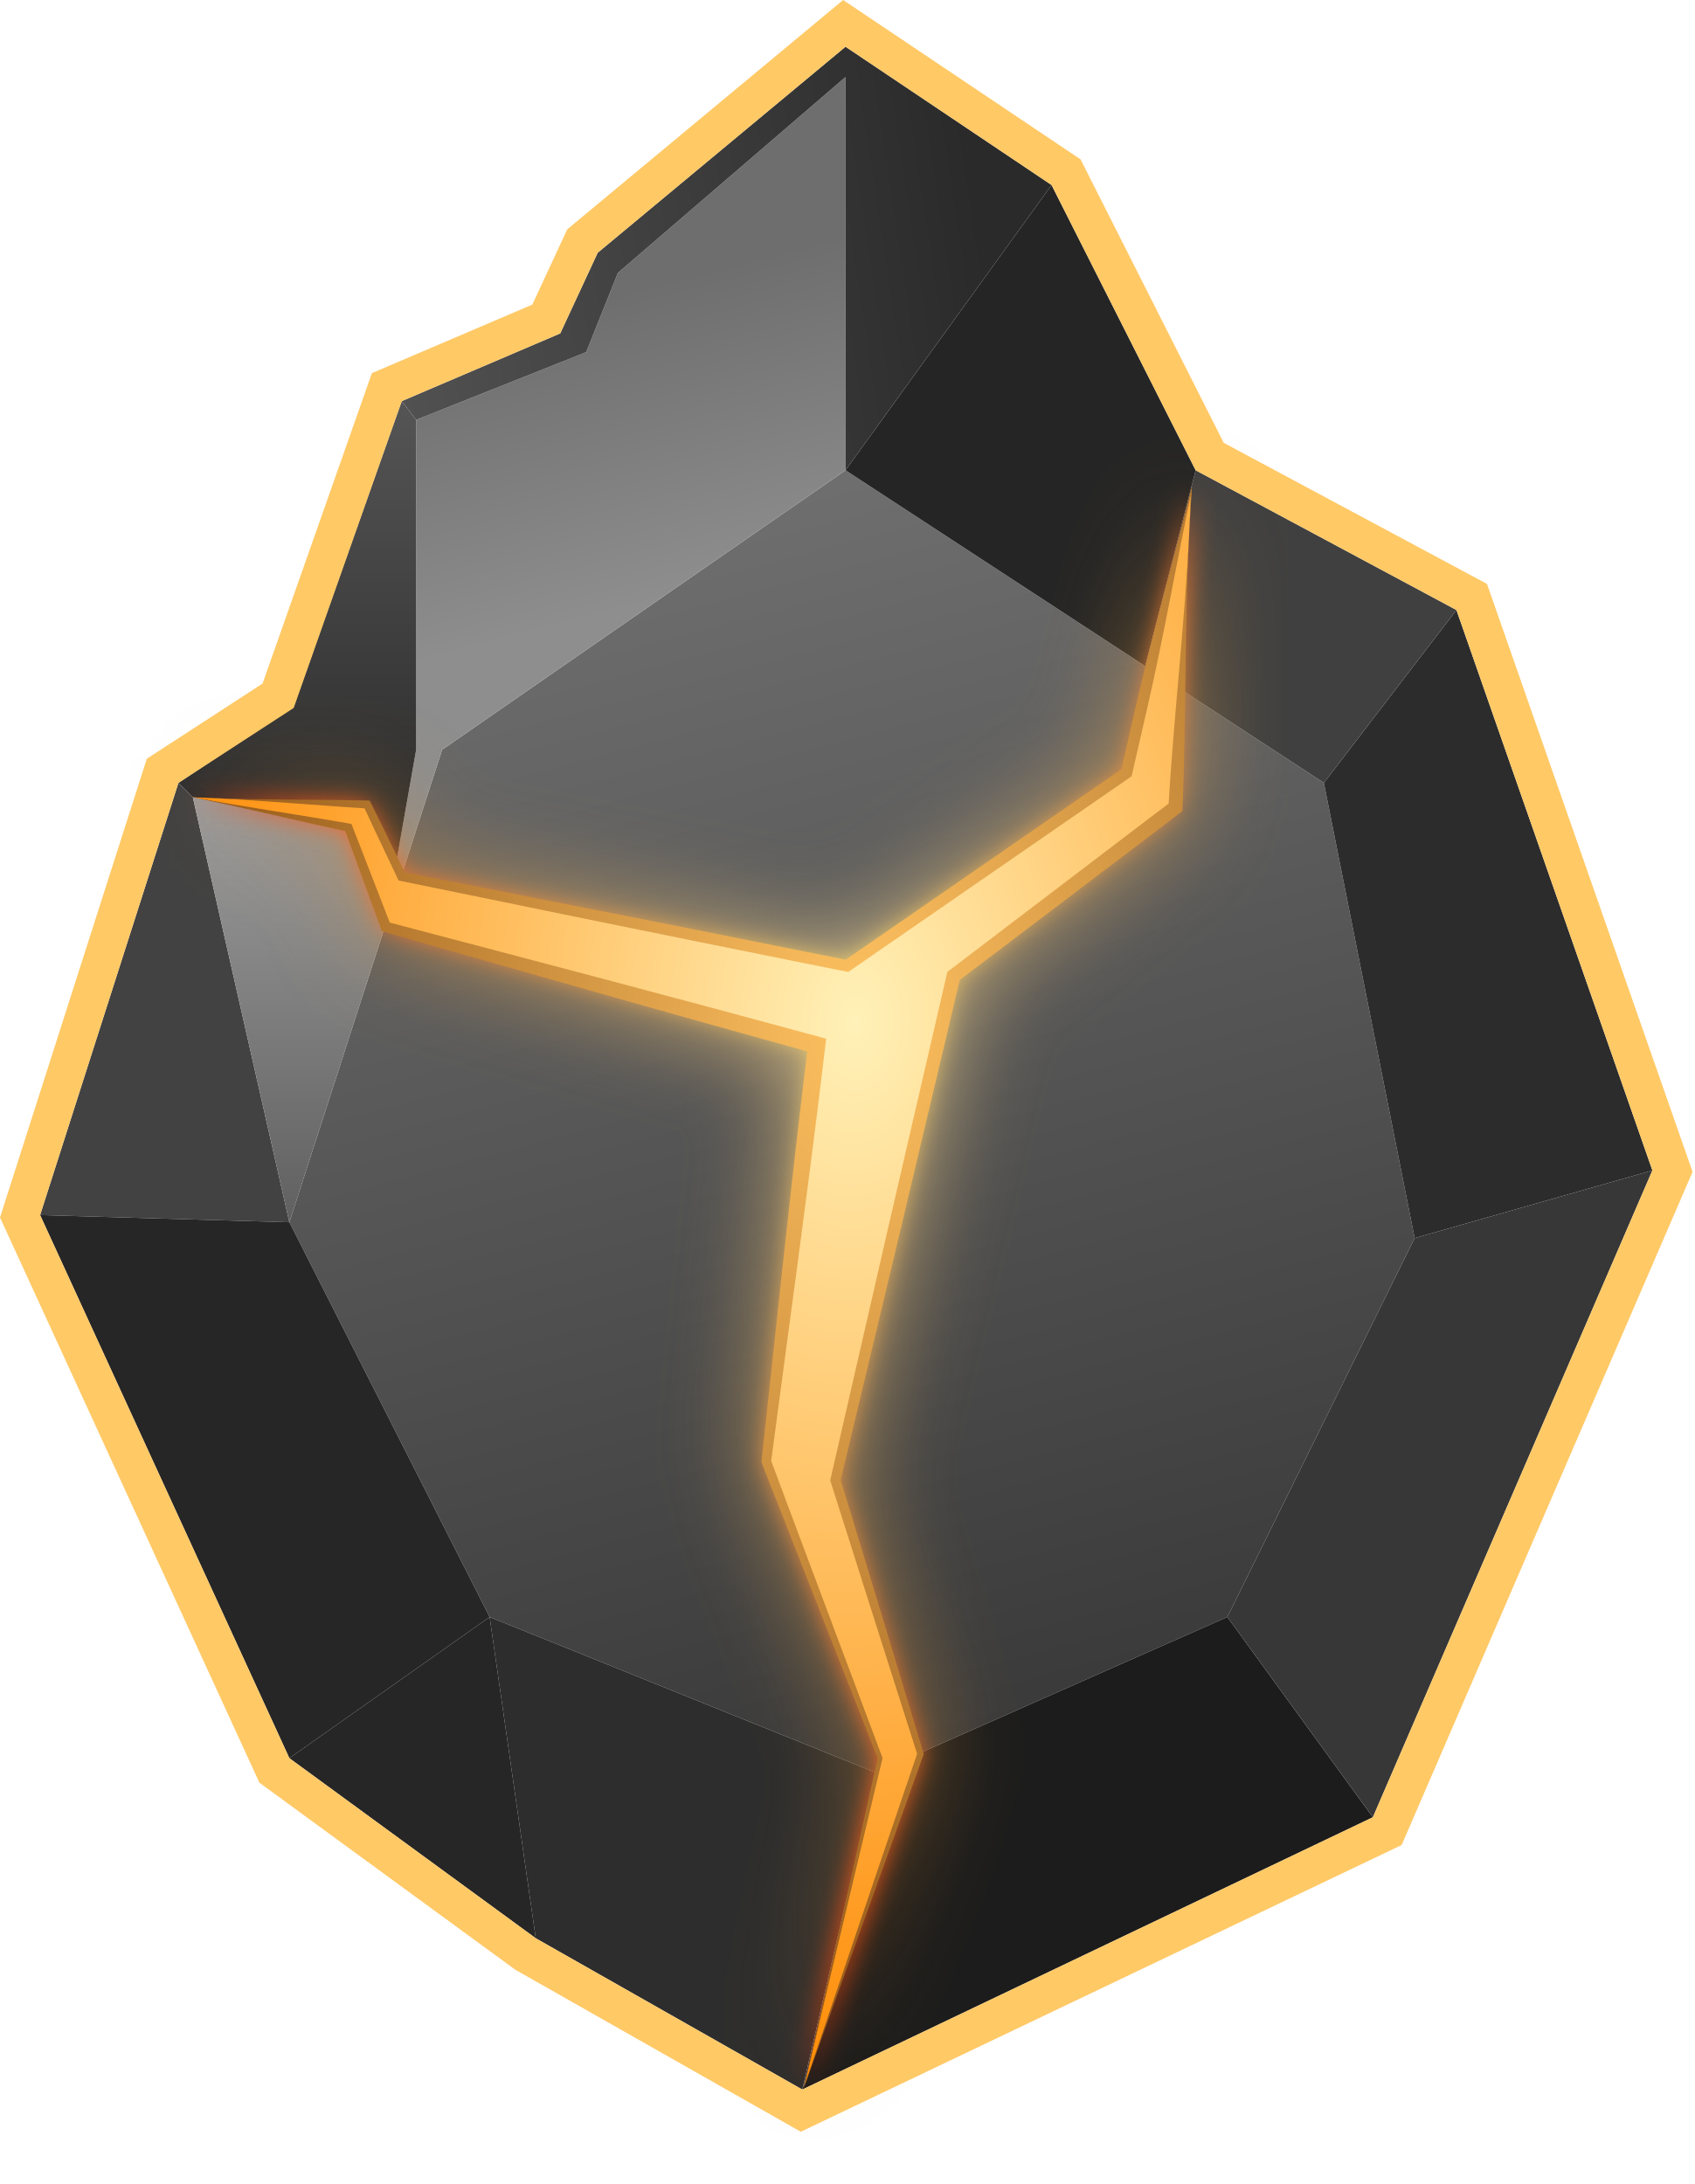
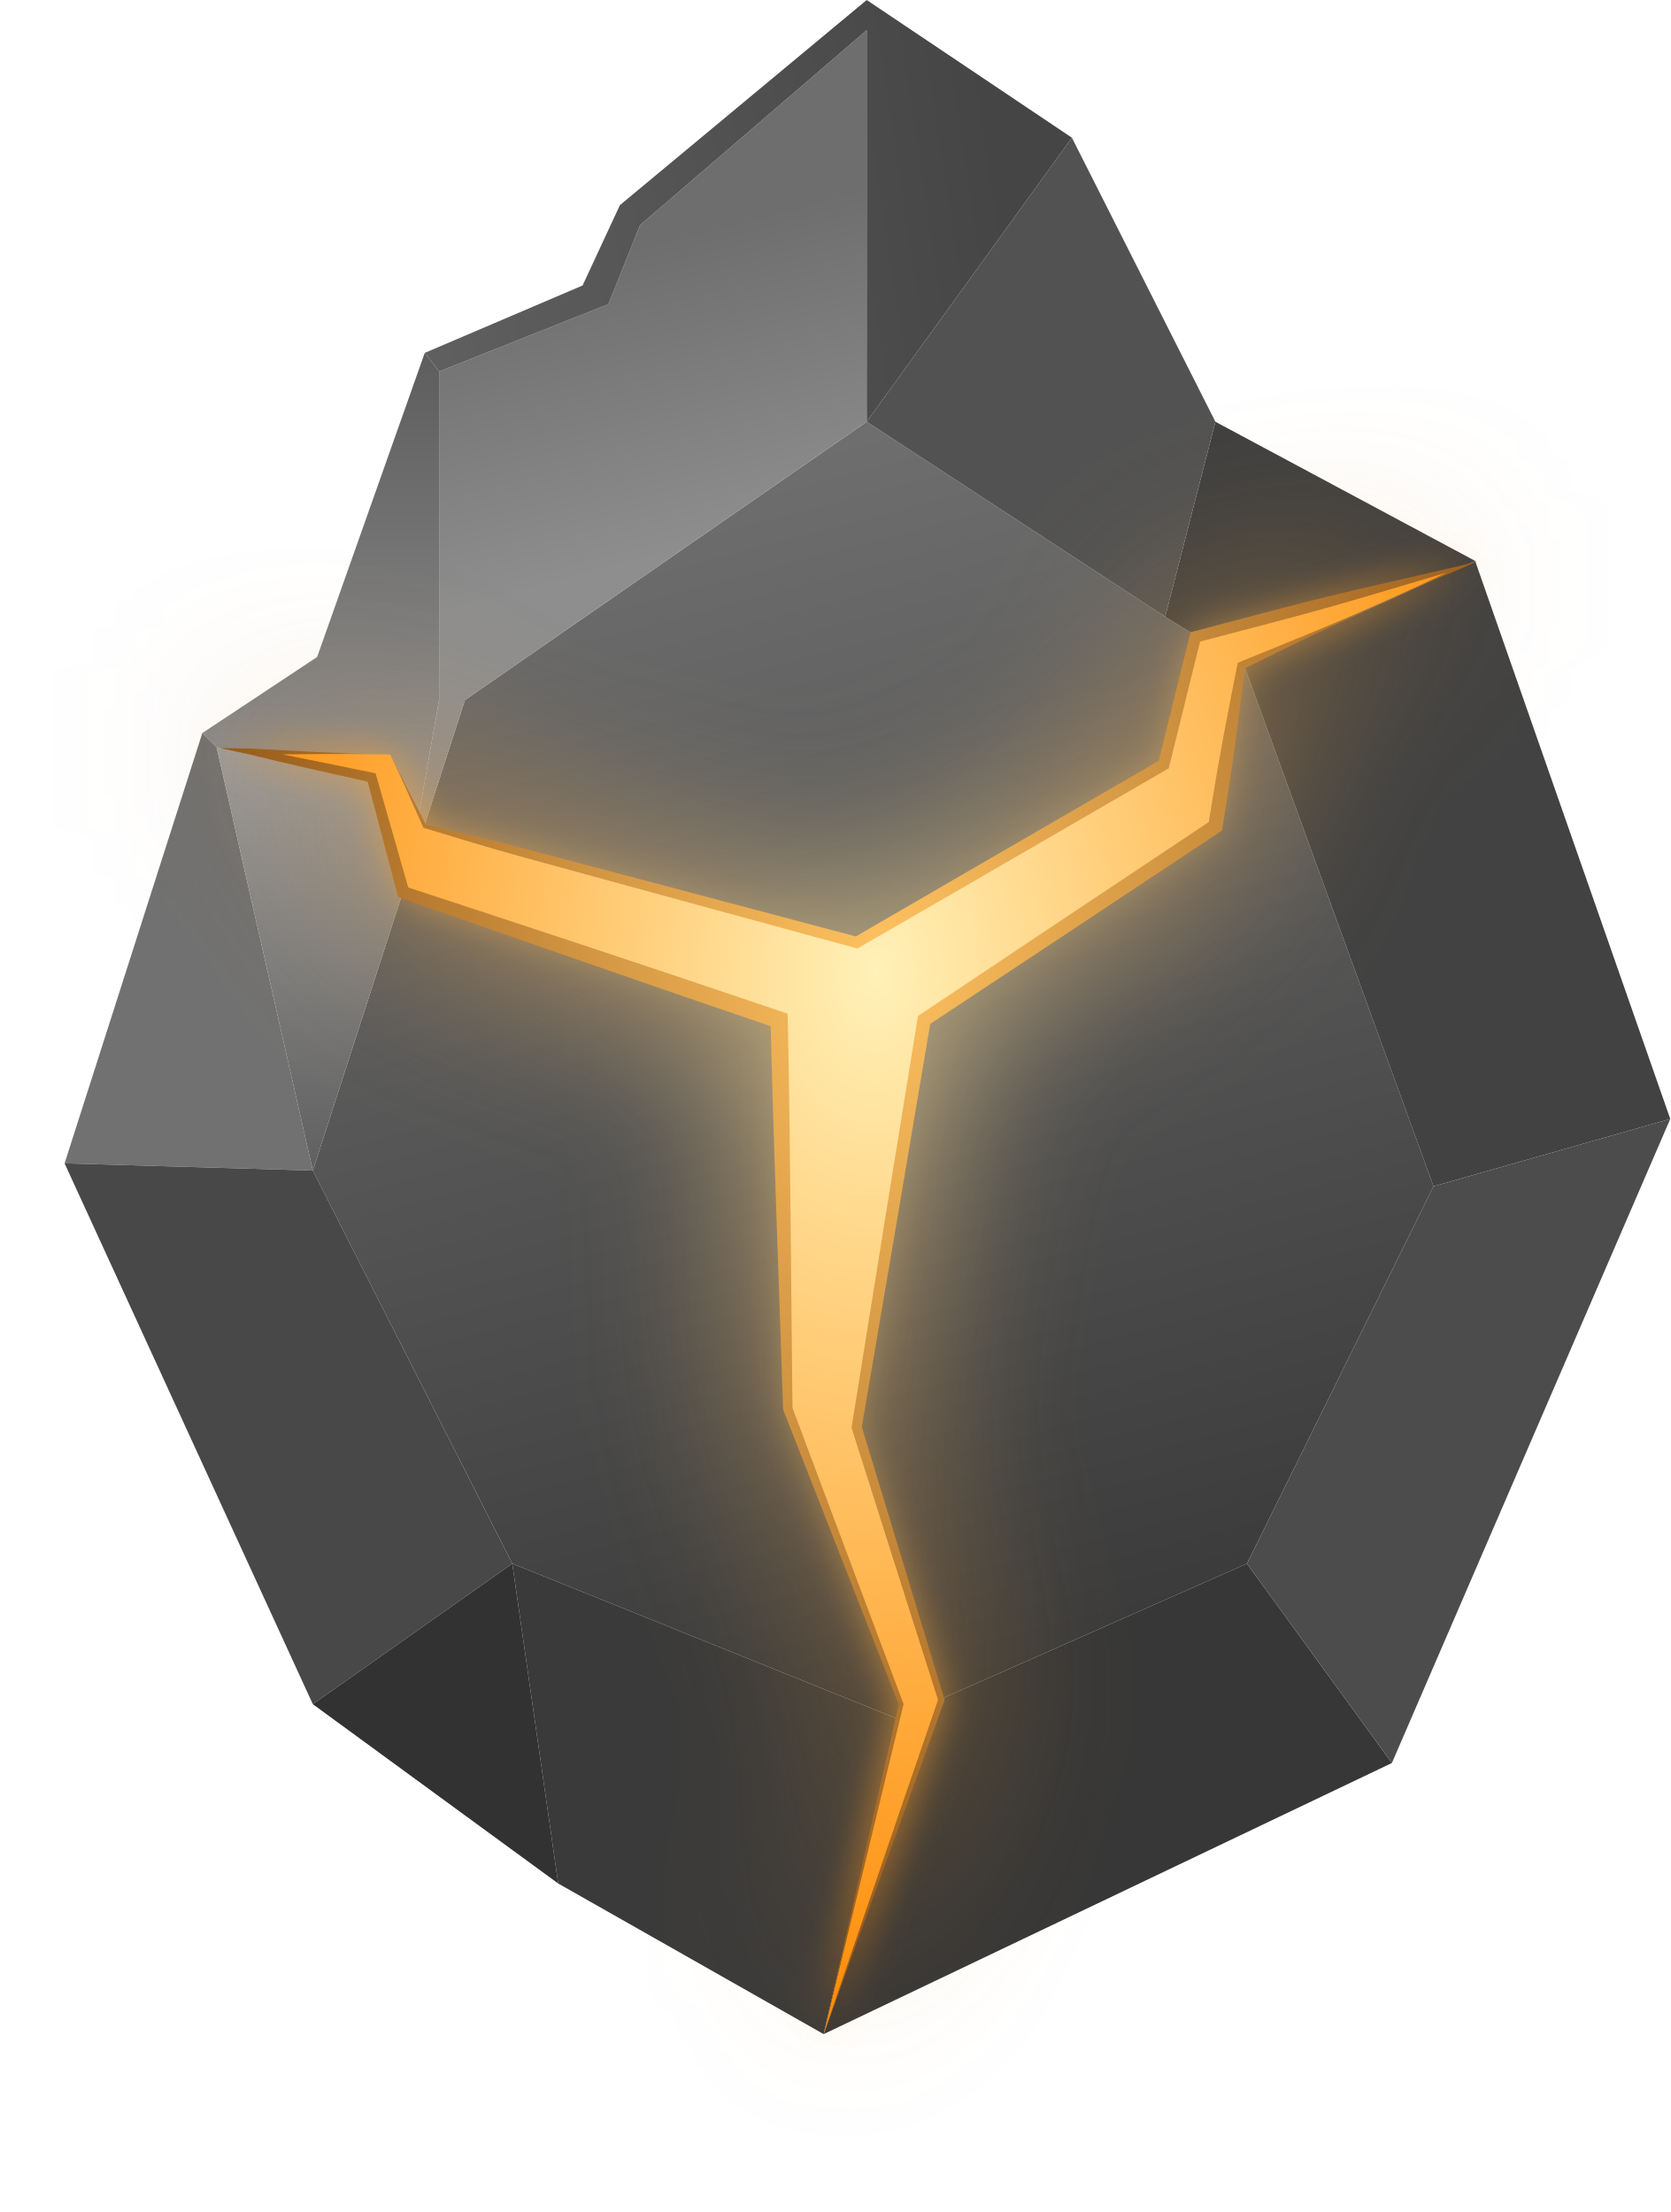
- <svg xmlns="http://www.w3.org/2000/svg" width="588" height="758" viewBox="0 0 588 758" fill="none">
-   <path fill-rule="evenodd" clip-rule="evenodd" d="M153.418 260.215L293.418 163.215L397.418 231.191L459.418 271.715L490.918 429.715L425.918 561.215L319.918 608.133L303.918 615.215L169.918 561.215L100.418 424.215L133.543 321.715L153.418 260.215Z" fill="url(#paint0_linear_81_122)" />
-   <path fill-rule="evenodd" clip-rule="evenodd" d="M490.918 429.715L459.418 271.715L505.418 211.715L573.418 406.215L490.918 429.715Z" fill="#2C2C2C" />
-   <path fill-rule="evenodd" clip-rule="evenodd" d="M459.418 271.715L397.418 231.191L414.918 163.215L505.418 211.715L459.418 271.715Z" fill="#404040" />
-   <path fill-rule="evenodd" clip-rule="evenodd" d="M397.418 231.191L293.418 163.215L364.918 64.215L414.918 163.215L397.418 231.191Z" fill="#252525" />
-   <path fill-rule="evenodd" clip-rule="evenodd" d="M293.418 163.215L153.418 260.215L133.543 321.715L144.418 260.215V145.715L203.418 122.215L214.418 94.715L293.418 26.715V163.215Z" fill="url(#paint1_linear_81_122)" />
-   <path fill-rule="evenodd" clip-rule="evenodd" d="M364.918 64.215L293.418 163.215V26.715L214.418 94.715L203.418 122.215L144.418 145.715L139.418 139.215L194.418 115.715L207.418 87.715L293.418 16.215L364.918 64.215Z" fill="url(#paint2_linear_81_122)" />
-   <path fill-rule="evenodd" clip-rule="evenodd" d="M144.418 260.215L133.543 321.715L121.418 287.715L66.918 276.715L61.918 271.715L101.918 245.215L139.418 139.215L144.418 145.715V260.215Z" fill="url(#paint3_linear_81_122)" />
-   <path fill-rule="evenodd" clip-rule="evenodd" d="M61.918 271.715L66.918 276.715L100.418 424.215L13.918 421.715L61.918 271.715Z" fill="#424242" />
-   <path fill-rule="evenodd" clip-rule="evenodd" d="M100.418 424.215L169.918 561.215L100.418 610.215L13.918 421.715L100.418 424.215Z" fill="#262626" />
-   <path fill-rule="evenodd" clip-rule="evenodd" d="M169.918 561.215L303.918 615.215L278.418 725.215L185.918 672.715L169.918 561.215Z" fill="#2D2D2D" />
-   <path fill-rule="evenodd" clip-rule="evenodd" d="M133.543 321.715L100.418 424.215L66.918 276.715L121.418 287.715L133.543 321.715Z" fill="url(#paint4_linear_81_122)" />
-   <path fill-rule="evenodd" clip-rule="evenodd" d="M319.918 608.133L425.918 561.215L476.418 630.715L278.418 725.215L319.918 608.133Z" fill="#1C1C1C" />
-   <path fill-rule="evenodd" clip-rule="evenodd" d="M425.918 561.215L490.918 429.715L573.418 406.215L476.418 630.715L425.918 561.215Z" fill="#373737" />
-   <path fill-rule="evenodd" clip-rule="evenodd" d="M303.918 615.215L319.918 608.133L278.418 725.215L303.918 615.215Z" fill="#3D3D3D" />
-   <path d="M169.918 561.215L100.418 610.215L185.918 672.715L169.918 561.215Z" fill="#262626" />
+ <svg xmlns="http://www.w3.org/2000/svg" width="582" height="771" viewBox="0 0 582 771" fill="none">
+   <path fill-rule="evenodd" clip-rule="evenodd" d="M162.004 244L302.004 147L406.004 214.976L433.504 232L499.504 413.5L434.504 545L328.504 591.918L312.504 599L178.504 545L109.004 408L142.129 305.5L162.004 244Z" fill="url(#paint0_linear_81_122)" />
+   <path fill-rule="evenodd" clip-rule="evenodd" d="M499.504 413.5L433.504 232L514.004 195.5L582.004 390L499.504 413.5Z" fill="#424242" />
+   <path fill-rule="evenodd" clip-rule="evenodd" d="M433.504 232L406.004 214.976L423.504 147L514.004 195.5L433.504 232Z" fill="#404040" />
+   <path fill-rule="evenodd" clip-rule="evenodd" d="M406.004 214.976L302.004 147L373.504 48L423.504 147L406.004 214.976Z" fill="#525252" />
+   <path fill-rule="evenodd" clip-rule="evenodd" d="M302.004 147L162.004 244L142.129 305.5L153.004 244V129.5L212.004 106L223.004 78.5L302.004 10.5V147Z" fill="url(#paint1_linear_81_122)" />
+   <path fill-rule="evenodd" clip-rule="evenodd" d="M373.504 48L302.004 147V10.5L223.004 78.5L212.004 106L153.004 129.5L148.004 123L203.004 99.5L216.004 71.5L302.004 0L373.504 48Z" fill="url(#paint2_linear_81_122)" />
+   <path fill-rule="evenodd" clip-rule="evenodd" d="M153.004 244L142.129 305.5L130.004 271.5L75.504 260.5L70.504 255.5L110.504 229L148.004 123L153.004 129.5V244Z" fill="url(#paint3_linear_81_122)" />
+   <path fill-rule="evenodd" clip-rule="evenodd" d="M70.504 255.5L75.504 260.5L109.004 408L22.504 405.5L70.504 255.5Z" fill="#717171" />
+   <path fill-rule="evenodd" clip-rule="evenodd" d="M109.004 408L178.504 545L109.004 594L22.504 405.5L109.004 408Z" fill="#484848" />
+   <path fill-rule="evenodd" clip-rule="evenodd" d="M178.504 545L312.504 599L287.004 709L194.504 656.5L178.504 545Z" fill="#3A3A3A" />
+   <path fill-rule="evenodd" clip-rule="evenodd" d="M142.129 305.5L109.004 408L75.504 260.5L130.004 271.5L142.129 305.5Z" fill="url(#paint4_linear_81_122)" />
+   <path fill-rule="evenodd" clip-rule="evenodd" d="M328.504 591.918L434.504 545L485.004 614.5L287.004 709L328.504 591.918Z" fill="#373737" />
+   <path fill-rule="evenodd" clip-rule="evenodd" d="M434.504 545L499.504 413.5L582.004 390L485.004 614.5L434.504 545Z" fill="#4C4C4C" />
+   <path fill-rule="evenodd" clip-rule="evenodd" d="M312.504 599L328.504 591.918L287.004 709L312.504 599Z" fill="#3D3D3D" />
+   <path d="M178.504 545L109.004 594L194.504 656.5L178.504 545Z" fill="#323232" />
  <g filter="url(#filter0_f_81_122)">
-     <path d="M305.418 610.215L278.918 724.715L319.418 608.715L289.918 513.715L330.918 338.715L407.918 280.215L413.418 170.215L390.918 268.215L293.918 335.215L139.418 304.215L127.418 279.215L66.918 276.715L120.918 287.215L133.918 321.715L283.418 362.715L265.918 507.215L305.418 610.215Z" fill="url(#paint5_radial_81_122)" fill-opacity="0.71" />
-     <path d="M278.918 724.715C285.478 697.262 292.028 669.807 298.581 642.352C301.123 631.701 303.665 621.049 306.208 610.398L306.265 610.162L306.175 609.925C295.293 580.947 284.419 551.966 273.569 522.976C271.529 517.527 269.498 512.074 267.472 506.619L267.57 507.415C273.485 462.571 279.772 417.773 285.21 372.871C285.605 369.606 285.999 366.341 286.39 363.075L286.703 360.516L284.21 359.829C234.358 346.229 184.367 333.137 134.394 319.978L135.603 321.08C131.882 311.502 128.164 301.923 124.452 292.341C123.725 290.463 122.988 288.588 122.245 286.715L121.987 285.993L121.189 285.823C103.127 282.641 84.946 280.072 66.921 276.7L66.917 276.73C68.299 276.778 69.68 276.829 71.061 276.887C89.847 277.663 108.59 279.453 127.361 280.592L126.176 279.812C127.555 282.832 128.951 285.843 130.375 288.842C132.916 294.194 135.455 299.546 137.995 304.898L138.33 305.603L139.108 305.763C184.227 315.025 229.344 324.299 274.504 333.36C280.844 334.632 287.184 335.904 293.525 337.176L294.356 337.343L295.055 336.861C327.388 314.528 359.721 292.194 392.055 269.861L392.694 269.42L392.867 268.663C394.64 260.942 396.413 253.221 398.185 245.5C403.913 220.554 408.283 195.297 413.561 170.248L413.272 170.208C413.109 175.291 412.91 180.373 412.656 185.452C411.077 217.04 407.341 248.52 405.457 280.092L406.427 278.253C404.5 279.688 402.579 281.132 400.665 282.586C376.912 300.632 353.176 318.7 329.456 336.791L328.766 337.313L328.565 338.164C315.006 396.523 301.556 454.907 288.214 513.316L288.105 513.77L288.247 514.234C298.256 545.846 308.299 577.448 318.374 609.04L318.386 608.355C314.281 620.406 310.181 632.458 306.086 644.512C297.007 671.239 287.951 697.973 278.918 724.715C288.493 698.162 298.044 671.601 307.572 645.031C311.87 633.048 316.162 621.063 320.45 609.076L320.569 608.727L320.462 608.391C310.871 576.649 301.246 544.918 291.589 513.196L291.622 514.115C305.614 455.857 319.497 397.575 333.271 339.267L332.38 340.64C356.167 322.638 379.937 304.613 403.69 286.567C405.604 285.113 407.509 283.65 409.409 282.178L410.334 281.461L410.379 280.338C411.654 248.735 411.077 217.04 412.656 185.452C412.91 180.373 413.219 175.297 413.564 170.223L413.646 168.56L413.275 170.183C407.098 195.025 400.014 219.659 394.287 244.605C392.514 252.326 390.741 260.047 388.969 267.768L389.781 266.57C357.448 288.903 325.115 311.236 292.781 333.57L294.311 333.254C287.971 331.982 281.631 330.71 275.291 329.438C230.131 320.377 184.929 311.528 139.728 302.668L140.841 303.532C138.253 298.203 135.666 292.874 133.08 287.544C131.63 284.558 130.154 281.584 128.66 278.619L128.276 277.856L127.475 277.839C108.674 277.425 89.847 277.663 71.061 276.887C69.68 276.829 68.299 276.767 66.919 276.7L66.718 276.692L66.915 276.73C84.89 280.359 102.709 284.79 120.647 288.607L119.591 287.715C120.268 289.613 120.952 291.508 121.645 293.399C125.18 303.047 128.707 312.698 132.233 322.35L132.572 323.223L133.442 323.452C183.136 337.627 232.811 351.868 282.626 365.602L280.446 362.355C280.047 365.62 279.649 368.884 279.254 372.149C273.816 417.051 269.226 462.056 264.266 507.015L264.218 507.444L264.364 507.811C266.505 513.222 268.64 518.634 270.767 524.05C282.084 552.862 293.376 581.682 304.661 610.506L304.628 610.032C302.233 620.718 299.837 631.403 297.441 642.088C291.265 669.63 285.086 697.172 278.918 724.715ZM278.918 724.715" fill="url(#paint6_radial_81_122)" />
+     <path d="M314.004 594L287.504 708.5L328.004 592.5L298.504 497.5L322.004 355.5L423.504 288L432.504 232L512.504 196L416.504 222L405.504 266.5L298.504 328.5L148.004 288L136.004 263L75.504 260.5L129.504 271L140.504 311L271.504 355.5L274.504 491L314.004 594Z" fill="url(#paint5_radial_81_122)" />
  </g>
  <g filter="url(#filter1_f_81_122)">
-     <path d="M305.418 610.215L278.918 724.715L319.418 608.715L289.918 513.715L330.918 338.715L407.918 280.215L413.418 170.215L390.918 268.215L293.918 335.215L139.418 304.215L127.418 279.215L66.918 276.715L120.918 287.215L133.918 321.715L283.418 362.715L265.918 507.215L305.418 610.215Z" fill="url(#paint7_radial_81_122)" />
+     <path d="M314.004 594L287.504 708.5L328.004 592.5L298.504 497.5L322.004 355.5L423.504 288L432.504 232L512.504 196L416.504 222L405.504 266.5L298.504 328.5L148.004 288L136.004 263L75.504 260.5L129.504 271L140.504 311L271.504 355.5L274.504 491L314.004 594Z" fill="url(#paint6_radial_81_122)" fill-opacity="0.78" />
+     <path d="M287.504 708.5C294.254 680.228 300.994 651.954 307.735 623.681C310.08 613.846 312.425 604.012 314.771 594.178L314.826 593.948L314.74 593.718C303.117 562.788 291.502 531.855 279.912 500.912C278.603 497.419 277.298 493.924 275.995 490.428L276.101 490.965C275.529 445.788 275.365 400.603 274.488 355.434L274.448 353.354L272.464 352.674C269.002 351.487 265.539 350.305 262.073 349.128C221.872 335.472 181.555 322.156 141.22 308.894L142.649 310.41C138.852 297.113 135.049 283.817 131.25 270.52L130.967 269.452L129.85 269.223C119.136 267.25 108.423 265.274 97.711 263.29C90.391 261.934 83.049 260.698 75.7 259.495L75.462 261.523C90.404 261.695 105.353 261.733 120.277 262.35C125.519 262.567 130.759 262.858 135.996 263.19L135.833 263.082C139.648 271.504 143.349 279.981 147.097 288.436L147.271 288.83L147.743 288.972C155.682 291.368 163.632 293.723 171.628 295.911C213.743 307.433 255.848 318.989 297.991 330.406L298.78 330.62L299.494 330.208C308.042 325.274 316.586 320.334 325.126 315.386C352.253 299.667 379.38 283.949 406.507 268.23L407.242 267.805L407.446 266.98C411.112 252.147 414.779 237.313 418.446 222.48L417.027 223.93C425.378 221.669 433.728 219.407 442.079 217.146C465.728 210.741 489.063 203.174 512.571 196.248L512.399 195.766C505.996 198.818 499.57 201.82 493.103 204.731C472.903 213.82 452.294 221.999 431.793 230.419L430.982 230.752L430.792 231.725C428.324 244.387 425.944 257.063 423.898 269.792C422.944 275.729 421.991 281.666 421.039 287.604L422.122 285.921C388.296 308.433 354.497 330.985 320.726 353.577L319.894 354.127L319.726 355.123C312.022 402.478 304.384 449.843 296.813 497.22L296.746 497.611L296.867 498.008C306.876 529.62 316.916 561.223 326.986 592.816L326.997 592.149C323.162 603.403 319.331 614.659 315.503 625.917C306.147 653.437 296.814 680.964 287.504 708.5C297.356 681.153 307.184 653.799 316.99 626.436C321.001 615.242 325.008 604.048 329.011 592.851L329.127 592.511L329.023 592.184C319.426 560.444 309.799 528.713 300.141 496.992L300.195 497.78C308.29 450.49 316.32 403.189 324.282 355.877L323.283 357.423C357.178 335.015 391.046 312.567 424.887 290.079L425.797 289.474L425.969 288.396C426.926 282.46 427.881 276.523 428.835 270.586C430.881 257.856 432.593 245.073 434.216 232.275L433.216 233.581C453.114 223.821 472.903 213.82 493.103 204.731C499.57 201.82 506.078 199.002 512.61 196.234L515.563 194.902L512.437 195.752C488.646 201.636 464.683 206.88 441.033 213.285C432.683 215.546 424.332 217.808 415.981 220.07L414.845 220.377L414.563 221.52C410.896 236.353 407.229 251.187 403.563 266.02L404.501 264.77C377.374 280.488 350.247 296.206 323.12 311.925C314.581 316.873 306.046 321.829 297.515 326.792L299.017 326.594C256.836 315.319 214.617 304.183 172.408 293.014C164.394 290.893 156.335 288.94 148.266 287.028L148.912 287.564C144.66 279.352 140.36 271.163 136.176 262.918L136.122 262.812L136.012 262.81C130.765 262.709 125.519 262.567 120.277 262.35C105.353 261.733 90.452 260.538 75.546 259.477L62 258.931L75.309 261.505C82.573 263.143 89.844 264.749 97.138 266.235C107.813 268.409 118.486 270.592 129.159 272.777L127.759 271.48C131.293 284.85 134.823 298.221 138.359 311.59L138.689 312.745L139.789 313.106C179.856 327.156 219.942 341.153 260.143 354.809C263.609 355.986 267.076 357.158 270.544 358.326L268.52 355.566C269.643 400.73 271.479 445.878 272.907 491.035L272.917 491.328L273.013 491.572C274.382 495.042 275.748 498.514 277.111 501.987C289.183 532.744 301.23 563.512 313.269 594.282L313.237 593.822C311.024 603.687 308.81 613.552 306.596 623.417C300.23 651.777 293.862 680.138 287.504 708.5ZM287.504 708.5" fill="url(#paint7_radial_81_122)" />
  </g>
-   <path d="M305.418 610.215L278.918 724.715L319.418 608.715L289.918 513.715L330.918 338.715L407.918 280.215L413.418 170.215L390.918 268.215L293.918 335.215L139.418 304.215L127.418 279.215L66.918 276.715L120.918 287.215L133.918 321.715L283.418 362.715L265.918 507.215L305.418 610.215Z" fill="url(#paint8_radial_81_122)" />
-   <path d="M278.918 724.715C285.478 697.262 292.028 669.807 298.581 642.352C301.123 631.701 303.665 621.049 306.208 610.398L306.265 610.162L306.175 609.925C295.293 580.947 284.419 551.966 273.569 522.976C271.529 517.527 269.498 512.074 267.472 506.619L267.57 507.415C273.485 462.571 279.772 417.773 285.21 372.871C285.605 369.606 285.999 366.341 286.39 363.075L286.703 360.516L284.21 359.829C234.358 346.229 184.367 333.137 134.394 319.978L135.603 321.08C131.882 311.502 128.164 301.923 124.452 292.341C123.725 290.463 122.988 288.588 122.245 286.715L121.987 285.993L121.189 285.823C103.127 282.641 84.946 280.072 66.921 276.7L66.917 276.73C68.299 276.778 69.68 276.829 71.061 276.887C89.847 277.663 108.59 279.453 127.361 280.592L126.176 279.812C127.555 282.832 128.951 285.843 130.375 288.842C132.916 294.194 135.455 299.546 137.995 304.898L138.33 305.603L139.108 305.763C184.227 315.025 229.344 324.299 274.504 333.36C280.844 334.632 287.184 335.904 293.525 337.176L294.356 337.343L295.055 336.861C327.388 314.528 359.721 292.194 392.055 269.861L392.694 269.42L392.867 268.663C394.64 260.942 396.413 253.221 398.185 245.5C403.913 220.554 408.283 195.297 413.561 170.248L413.272 170.208C413.109 175.291 412.91 180.373 412.656 185.452C411.077 217.04 407.341 248.52 405.457 280.092L406.427 278.253C404.5 279.688 402.579 281.132 400.665 282.586C376.912 300.632 353.176 318.7 329.456 336.791L328.766 337.313L328.565 338.164C315.006 396.523 301.556 454.907 288.214 513.316L288.105 513.77L288.247 514.234C298.256 545.846 308.299 577.448 318.374 609.04L318.386 608.355C314.281 620.406 310.181 632.458 306.086 644.512C297.007 671.239 287.951 697.973 278.918 724.715C288.493 698.162 298.044 671.601 307.572 645.031C311.87 633.048 316.162 621.063 320.45 609.076L320.569 608.727L320.462 608.391C310.871 576.649 301.246 544.918 291.589 513.196L291.622 514.115C305.614 455.857 319.497 397.575 333.271 339.267L332.38 340.64C356.167 322.638 379.937 304.613 403.69 286.567C405.604 285.113 407.509 283.65 409.409 282.178L410.334 281.461L410.379 280.338C411.654 248.735 411.077 217.04 412.656 185.452C412.91 180.373 413.219 175.297 413.564 170.223L413.646 168.56L413.275 170.183C407.098 195.025 400.014 219.659 394.287 244.605C392.514 252.326 390.741 260.047 388.969 267.768L389.781 266.57C357.448 288.903 325.115 311.236 292.781 333.57L294.311 333.254C287.971 331.982 281.631 330.71 275.291 329.438C230.131 320.377 184.929 311.528 139.728 302.668L140.841 303.532C138.253 298.203 135.666 292.874 133.08 287.544C131.63 284.558 130.154 281.584 128.66 278.619L128.276 277.856L127.475 277.839C108.674 277.425 89.847 277.663 71.061 276.887C69.68 276.829 68.299 276.767 66.919 276.7L66.718 276.692L66.915 276.73C84.89 280.359 102.709 284.79 120.647 288.607L119.591 287.715C120.268 289.613 120.952 291.508 121.645 293.399C125.18 303.047 128.707 312.698 132.233 322.35L132.572 323.223L133.442 323.452C183.136 337.627 232.811 351.868 282.626 365.602L280.446 362.355C280.047 365.62 279.649 368.884 279.254 372.149C273.816 417.051 269.226 462.056 264.266 507.015L264.218 507.444L264.364 507.811C266.505 513.222 268.64 518.634 270.767 524.05C282.084 552.862 293.376 581.682 304.661 610.506L304.628 610.032C302.233 620.718 299.837 631.403 297.441 642.088C291.265 669.63 285.086 697.172 278.918 724.715ZM278.918 724.715" fill="url(#paint9_radial_81_122)" />
-   <path d="M297.041 10.819L368.541 58.819L369.953 59.767L370.72 61.285L419.795 158.454L508.488 205.986L510.719 207.181L511.554 209.57L579.554 404.07L580.391 406.464L579.385 408.793L482.385 633.293L481.418 635.532L479.218 636.582L281.218 731.082L278.158 732.542L275.21 730.869L182.71 678.369L182.384 678.184L182.082 677.962L96.582 615.462L95.216 614.464L94.511 612.926L8.011 424.426L6.959 422.135L7.728 419.734L55.727 269.734L56.434 267.528L58.376 266.265L96.52 241.47L133.287 137.056L134.236 134.361L136.864 133.238L189.571 110.716L201.522 84.978L202.138 83.652L203.263 82.717L289.263 11.217L293.003 8.108L297.041 10.819Z" stroke="url(#paint10_radial_81_122)" stroke-width="13" stroke-miterlimit="16" />
+   <path d="M314.004 594L287.004 709L328.004 592.5L298.504 497.5L322.004 355.5L423.504 288L432.504 232L509.504 197.5L416.504 222L405.504 266.5L298.504 328.5L148.004 288L136.004 263L87.504 262L129.504 271L140.504 311L271.504 355.5L274.504 491L314.004 594Z" fill="url(#paint8_radial_81_122)" />
+   <path d="M287.004 709C293.731 681.228 300.448 653.454 307.167 625.681C309.707 615.182 312.247 604.683 314.788 594.184L314.845 593.949L314.756 593.712C303.637 564.111 292.526 534.507 281.439 504.895C279.633 500.069 277.832 495.242 276.037 490.412L276.145 490.964C275.607 445.787 275.453 400.601 274.501 355.434L274.457 353.339L272.468 352.661C271.192 352.226 269.915 351.792 268.637 351.358C226.248 336.958 183.725 322.95 141.19 308.98L142.561 310.434C138.759 297.138 134.954 283.843 131.155 270.546L130.894 269.557L129.863 269.325C122.567 267.837 115.271 266.347 107.975 264.853C101.243 263.474 94.489 262.2 87.727 260.96L87.482 263.064C102.619 262.927 117.759 262.624 132.886 262.936C133.925 262.957 134.965 262.982 136.004 263.009C139.95 271.359 143.707 279.809 147.44 288.271L147.548 288.515L147.841 288.604C159.436 292.126 171.018 295.693 182.7 298.89C221.127 309.407 259.547 319.952 297.996 330.389L298.776 330.601L299.485 330.192C310.562 323.806 321.633 317.41 332.696 310.999C357.3 296.743 381.903 282.487 406.507 268.23L407.242 267.805L407.446 266.98C411.112 252.147 414.779 237.313 418.446 222.48L417.014 223.934C427.296 221.225 437.578 218.517 447.86 215.808C468.578 210.35 489.053 203.972 509.621 197.943L509.317 197.082C500.634 201.264 491.92 205.378 483.128 209.318C466.254 216.878 449.084 223.782 431.937 230.734L431.289 230.996L431.134 231.78C428.033 247.446 424.971 263.118 422.438 278.875C421.971 281.785 421.504 284.694 421.037 287.603L422.12 285.919C388.291 308.425 354.489 330.973 320.715 353.562L319.877 354.116L319.708 355.12C311.999 402.474 304.36 449.839 296.789 497.216L296.721 497.612L296.844 498.016C306.853 529.628 316.894 561.23 326.966 592.822L326.979 592.139C322.888 604.051 318.801 615.964 314.719 627.878C305.457 654.911 296.219 681.951 287.004 709C296.761 682.142 306.494 655.275 316.204 628.401C320.484 616.556 324.759 604.709 329.029 592.861L329.149 592.513L329.042 592.178C319.448 560.437 309.822 528.706 300.164 496.984L300.219 497.784C308.315 450.494 316.342 403.193 324.3 355.88L323.293 357.438C357.186 335.027 391.051 312.575 424.888 290.081L425.798 289.475L425.972 288.397C426.44 285.487 426.908 282.578 427.375 279.669C429.908 263.911 431.91 248.069 433.874 232.22L433.071 233.266C449.673 225.097 466.254 216.878 483.128 209.318C491.92 205.378 500.791 201.615 509.691 197.918L514.785 195.629L509.387 197.057C488.519 201.944 467.559 206.482 446.841 211.94C436.559 214.649 426.277 217.357 415.995 220.066L414.847 220.368L414.563 221.52C410.896 236.353 407.229 251.187 403.563 266.02L404.501 264.77C379.898 279.026 355.294 293.282 330.691 307.538C319.628 313.949 308.573 320.373 297.524 326.808L299.012 326.611C260.518 316.342 221.995 306.182 183.48 295.993C171.771 292.896 159.963 290.168 148.167 287.396L148.568 287.729C144.301 279.524 140.058 271.307 136.012 262.996C134.965 262.976 133.925 262.957 132.886 262.936C117.759 262.624 102.644 261.697 87.526 260.936L76.389 260.724L87.281 263.04C93.957 264.679 100.641 266.285 107.347 267.786C114.614 269.412 121.88 271.043 129.145 272.675L127.853 271.454C131.388 284.824 134.916 298.195 138.447 311.566L138.764 312.674L139.818 313.02C182.062 327.848 224.318 342.64 266.708 357.039C267.985 357.473 269.262 357.906 270.54 358.339L268.507 355.566C269.556 400.732 271.401 445.88 272.863 491.036L272.873 491.338L272.972 491.588C274.866 496.379 276.755 501.173 278.638 505.969C290.195 535.401 301.727 564.843 313.252 594.288L313.22 593.816C310.823 604.349 308.426 614.881 306.028 625.414C299.685 653.275 293.339 681.136 287.004 709ZM287.004 709" fill="url(#paint9_radial_81_122)" />
  <defs>
-     <filter id="filter0_f_81_122" x="33.718" y="135.56" width="412.928" height="622.155" filterUnits="userSpaceOnUse" color-interpolation-filters="sRGB">
+     <filter id="filter0_f_81_122" x="62.004" y="182.5" width="464" height="539.5" filterUnits="userSpaceOnUse" color-interpolation-filters="sRGB">
      <feFlood flood-opacity="0" result="BackgroundImageFix" />
      <feBlend mode="normal" in="SourceGraphic" in2="BackgroundImageFix" result="shape" />
-       <feGaussianBlur stdDeviation="16.5" result="effect1_foregroundBlur_81_122" />
+       <feGaussianBlur stdDeviation="6.75" result="effect1_foregroundBlur_81_122" />
    </filter>
-     <filter id="filter1_f_81_122" x="58.318" y="161.615" width="363.7" height="571.7" filterUnits="userSpaceOnUse" color-interpolation-filters="sRGB">
+     <filter id="filter1_f_81_122" x="0" y="132.902" width="577.563" height="637.598" filterUnits="userSpaceOnUse" color-interpolation-filters="sRGB">
      <feFlood flood-opacity="0" result="BackgroundImageFix" />
      <feBlend mode="normal" in="SourceGraphic" in2="BackgroundImageFix" result="shape" />
-       <feGaussianBlur stdDeviation="4.3" result="effect1_foregroundBlur_81_122" />
+       <feGaussianBlur stdDeviation="31" result="effect1_foregroundBlur_81_122" />
    </filter>
-     <linearGradient id="paint0_linear_81_122" x1="226.918" y1="73.215" x2="385.418" y2="673.715" gradientUnits="userSpaceOnUse">
+     <linearGradient id="paint0_linear_81_122" x1="235.504" y1="57" x2="394.004" y2="657.5" gradientUnits="userSpaceOnUse">
      <stop stop-color="#7B7B7B" />
      <stop offset="1" stop-color="#303030" />
    </linearGradient>
-     <linearGradient id="paint1_linear_81_122" x1="203.418" y1="104.715" x2="230.418" y2="208.215" gradientUnits="userSpaceOnUse">
+     <linearGradient id="paint1_linear_81_122" x1="212.004" y1="88.5" x2="239.004" y2="192" gradientUnits="userSpaceOnUse">
      <stop stop-color="#6E6E6E" />
      <stop offset="1" stop-color="#8E8E8E" />
    </linearGradient>
-     <linearGradient id="paint2_linear_81_122" x1="342.918" y1="95.215" x2="112.418" y2="130.215" gradientUnits="userSpaceOnUse">
-       <stop stop-color="#2A2A2A" />
-       <stop offset="1" stop-color="#565656" />
+     <linearGradient id="paint2_linear_81_122" x1="351.504" y1="79" x2="121.004" y2="114" gradientUnits="userSpaceOnUse">
+       <stop stop-color="#454545" />
+       <stop offset="1" stop-color="#636363" />
    </linearGradient>
-     <linearGradient id="paint3_linear_81_122" x1="103.168" y1="139.215" x2="103.168" y2="321.715" gradientUnits="userSpaceOnUse">
-       <stop stop-color="#555555" />
-       <stop offset="1" stop-color="#222222" />
+     <linearGradient id="paint3_linear_81_122" x1="111.754" y1="123" x2="111.754" y2="305.5" gradientUnits="userSpaceOnUse">
+       <stop stop-color="#5D5D5D" />
+       <stop offset="1" stop-color="#999999" />
    </linearGradient>
-     <linearGradient id="paint4_linear_81_122" x1="100.23" y1="276.715" x2="100.23" y2="424.215" gradientUnits="userSpaceOnUse">
+     <linearGradient id="paint4_linear_81_122" x1="108.817" y1="260.5" x2="108.817" y2="408" gradientUnits="userSpaceOnUse">
      <stop stop-color="#9C9C9C" />
      <stop offset="1" stop-color="#606060" />
    </linearGradient>
-     <radialGradient id="paint5_radial_81_122" cx="0" cy="0" r="1" gradientUnits="userSpaceOnUse" gradientTransform="translate(297.418 355.715) rotate(92.4896) scale(379.859 255.085)">
+     <radialGradient id="paint5_radial_81_122" cx="0" cy="0" r="1" gradientUnits="userSpaceOnUse" gradientTransform="translate(306.004 339.5) rotate(92.4896) scale(379.859 255.085)">
+       <stop stop-color="#FFF1B8" stop-opacity="0" />
+       <stop offset="1" stop-color="#FF8800" />
+     </radialGradient>
+     <radialGradient id="paint6_radial_81_122" cx="0" cy="0" r="1" gradientUnits="userSpaceOnUse" gradientTransform="translate(306.004 339.5) rotate(92.4896) scale(379.859 255.085)">
      <stop stop-color="#FFF1B8" />
-       <stop offset="1" stop-color="#FF8800" stop-opacity="0.68" />
+       <stop offset="1" stop-color="#FF8800" />
    </radialGradient>
-     <radialGradient id="paint6_radial_81_122" cx="0" cy="0" r="1" gradientUnits="userSpaceOnUse" gradientTransform="translate(298.418 352.215) rotate(92.9071) scale(384.495 258.198)">
+     <radialGradient id="paint7_radial_81_122" cx="0" cy="0" r="1" gradientUnits="userSpaceOnUse" gradientTransform="translate(307.004 336) rotate(92.9071) scale(384.494 258.198)">
      <stop stop-color="#FFC261" />
      <stop offset="1" stop-color="#8E5113" />
    </radialGradient>
-     <radialGradient id="paint7_radial_81_122" cx="0" cy="0" r="1" gradientUnits="userSpaceOnUse" gradientTransform="translate(297.418 355.715) rotate(92.4896) scale(379.859 255.085)">
-       <stop stop-color="#FFE26C" />
-       <stop offset="1" stop-color="#FF3300" />
-     </radialGradient>
-     <radialGradient id="paint8_radial_81_122" cx="0" cy="0" r="1" gradientUnits="userSpaceOnUse" gradientTransform="translate(297.418 355.715) rotate(92.4896) scale(379.859 255.085)">
+     <radialGradient id="paint8_radial_81_122" cx="0" cy="0" r="1" gradientUnits="userSpaceOnUse" gradientTransform="translate(306.004 339.5) rotate(92.4896) scale(379.859 255.085)">
      <stop stop-color="#FFF1B8" />
      <stop offset="1" stop-color="#FF8800" />
    </radialGradient>
-     <radialGradient id="paint9_radial_81_122" cx="0" cy="0" r="1" gradientUnits="userSpaceOnUse" gradientTransform="translate(298.418 352.215) rotate(92.9071) scale(384.495 258.198)">
+     <radialGradient id="paint9_radial_81_122" cx="0" cy="0" r="1" gradientUnits="userSpaceOnUse" gradientTransform="translate(307.004 335.999) rotate(92.9071) scale(384.494 258.198)">
      <stop stop-color="#FFC261" />
      <stop offset="1" stop-color="#8E5113" />
    </radialGradient>
-     <radialGradient id="paint10_radial_81_122" cx="0" cy="0" r="1" gradientTransform="matrix(-31.487 490.994 -416.381 -16.7433 387.725 248.926)" gradientUnits="userSpaceOnUse">
-       <stop stop-color="#FFC966" />
-     </radialGradient>
  </defs>
</svg>
